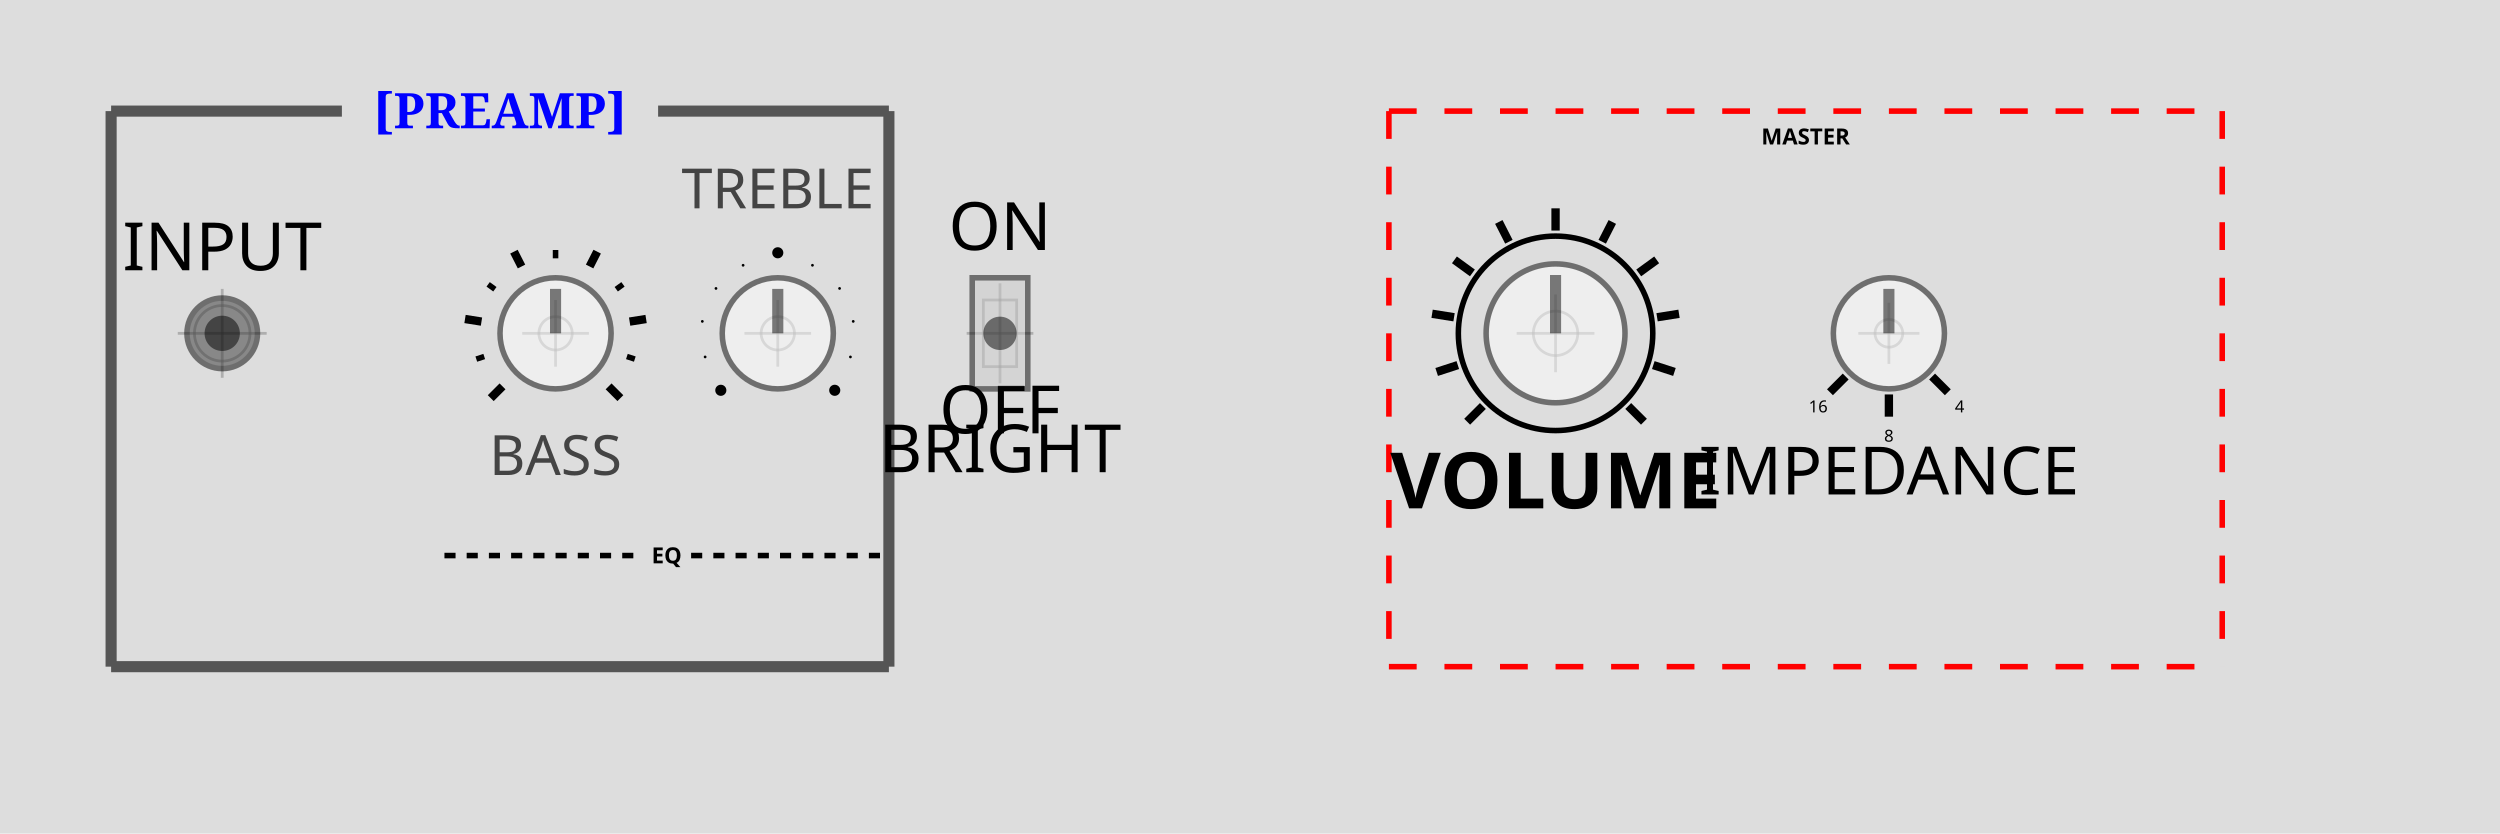
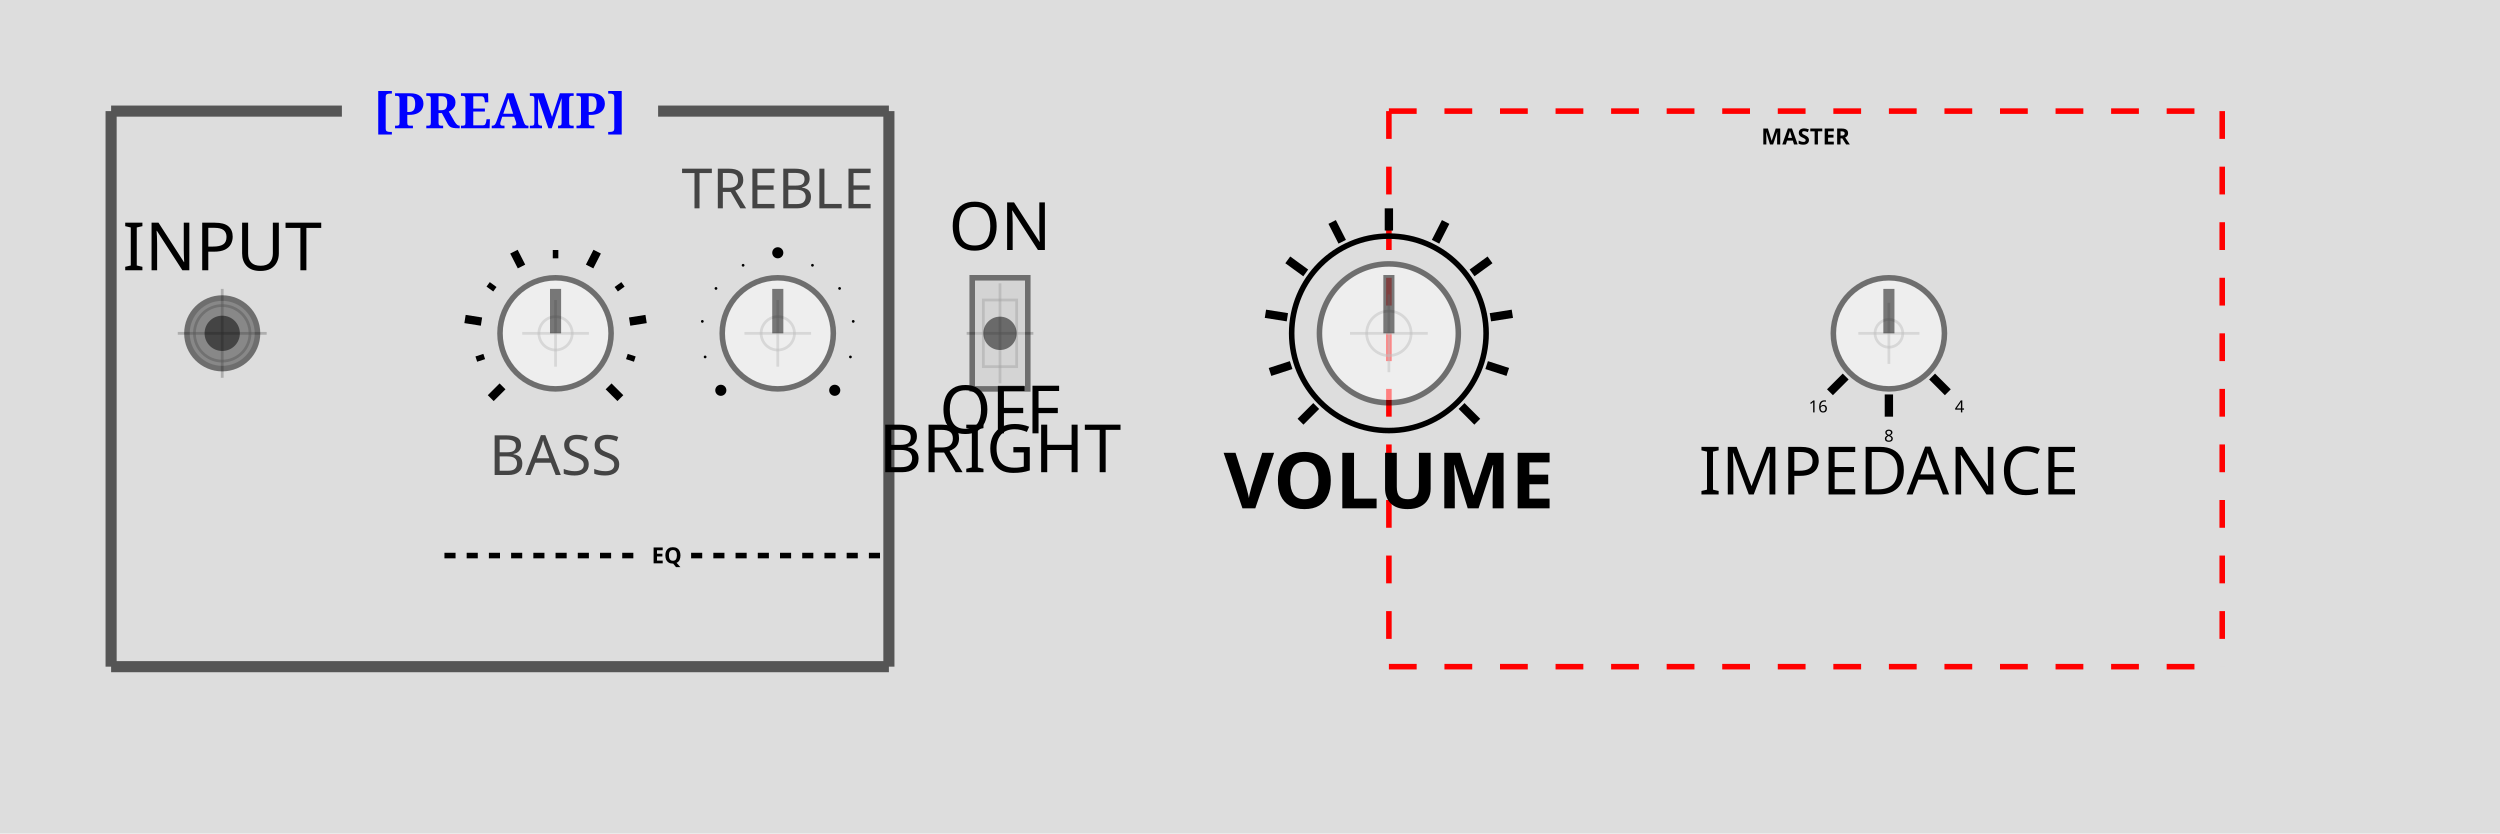
<svg xmlns="http://www.w3.org/2000/svg" baseProfile="full" height="150.0mm" version="1.1" viewBox="0 0 450.0 150.0" width="450.0mm">
  <defs />
  <rect fill="#dddddd" height="150.0" width="450.0" x="0" y="0" />
  <text fill="blue" font-family="serif" font-size="8.819" font-weight="bold" text-anchor="middle" x="90.0" y="23.087"> [PREAMP] </text>
  <line stroke="#555555" stroke-width="2.0" x1="20.0" x2="61.542" y1="20.0" y2="20.0" />
  <line stroke="#555555" stroke-width="2.0" x1="118.458" x2="160.0" y1="20.0" y2="20.0" />
  <line stroke="#555555" stroke-width="2.0" x1="20.0" x2="160.0" y1="120.0" y2="120.0" />
  <line stroke="#555555" stroke-width="2.0" x1="20.0" x2="20.0" y1="20.0" y2="120.0" />
  <line stroke="#555555" stroke-width="2.0" x1="160.0" x2="160.0" y1="20.0" y2="120.0" />
  <circle cx="40.0" cy="60.0" fill="none" r="5.0" stroke="gray" stroke-opacity="0.5" stroke-width="0.5" />
  <line stroke="gray" stroke-opacity="0.5" stroke-width="0.5" x1="32.0" x2="48.0" y1="60.0" y2="60.0" />
  <line stroke="gray" stroke-opacity="0.5" stroke-width="0.5" x1="40.0" x2="40.0" y1="52.0" y2="68.0" />
  <circle cx="40.0" cy="60.0" fill="#333333" opacity="0.5" r="6.35" stroke="black" stroke-width="1" />
  <circle cx="40.0" cy="60.0" fill="black" opacity="0.5" r="3.175" />
  <text fill="black" font-family="sans-serif" font-size="12" font-weight="normal" text-anchor="middle" x="40.0" y="48.65">INPUT</text>
  <text fill="black" font-family="sans-serif" font-size="4.0" font-weight="bold" text-anchor="middle" x="120.0" y="101.4">EQ</text>
  <line stroke="black" stroke-dasharray="2,2" stroke-width="1.0" x1="80.0" x2="115.6" y1="100.0" y2="100.0" />
  <line stroke="black" stroke-dasharray="2,2" stroke-width="1.0" x1="124.4" x2="160.0" y1="100.0" y2="100.0" />
  <circle cx="100.0" cy="60.0" fill="none" r="3.0" stroke="gray" stroke-opacity="0.5" stroke-width="0.5" />
  <line stroke="gray" stroke-opacity="0.5" stroke-width="0.5" x1="94.0" x2="106.0" y1="60.0" y2="60.0" />
  <line stroke="gray" stroke-opacity="0.5" stroke-width="0.5" x1="100.0" x2="100.0" y1="54.0" y2="66.0" />
  <line stroke="black" stroke-width="1.5" x1="90.454" x2="88.333" y1="69.546" y2="71.667" />
  <line stroke="black" stroke-width="1" x1="87.161" x2="85.734" y1="64.172" y2="64.635" />
  <line stroke="black" stroke-width="1.5" x1="86.666" x2="83.703" y1="57.888" y2="57.419" />
  <line stroke="black" stroke-width="1" x1="89.078" x2="87.865" y1="52.065" y2="51.183" />
  <line stroke="black" stroke-width="1.5" x1="93.871" x2="92.509" y1="47.971" y2="45.298" />
  <line stroke="black" stroke-width="1" x1="100.0" x2="100.0" y1="46.5" y2="45.0" />
  <line stroke="black" stroke-width="1.5" x1="106.129" x2="107.491" y1="47.971" y2="45.298" />
  <line stroke="black" stroke-width="1" x1="110.922" x2="112.135" y1="52.065" y2="51.183" />
  <line stroke="black" stroke-width="1.5" x1="113.334" x2="116.297" y1="57.888" y2="57.419" />
  <line stroke="black" stroke-width="1" x1="112.839" x2="114.266" y1="64.172" y2="64.635" />
  <line stroke="black" stroke-width="1.5" x1="109.546" x2="111.667" y1="69.546" y2="71.667" />
  <circle cx="100.0" cy="60.0" fill="white" opacity="0.5" r="10.0" stroke="black" stroke-width="1" />
  <line opacity="0.5" stroke="black" stroke-width="2" x1="100.0" x2="100.0" y1="60.0" y2="52.0" />
  <text fill="#444444" font-family="sans-serif" font-size="10.0" font-weight="normal" text-anchor="middle" x="100.0" y="85.5">BASS</text>
  <circle cx="140.0" cy="60.0" fill="none" r="3.0" stroke="gray" stroke-opacity="0.5" stroke-width="0.5" />
  <line stroke="gray" stroke-opacity="0.5" stroke-width="0.5" x1="134.0" x2="146.0" y1="60.0" y2="60.0" />
  <line stroke="gray" stroke-opacity="0.5" stroke-width="0.5" x1="140.0" x2="140.0" y1="54.0" y2="66.0" />
  <circle cx="129.747" cy="70.253" fill="black" r="1.0" />
  <circle cx="126.923" cy="64.249" fill="black" r="0.25" />
  <circle cx="126.419" cy="57.849" fill="black" r="0.25" />
  <circle cx="128.876" cy="51.918" fill="black" r="0.25" />
  <circle cx="133.758" cy="47.749" fill="black" r="0.25" />
  <circle cx="140.0" cy="45.5" fill="black" r="1.0" />
  <circle cx="146.242" cy="47.749" fill="black" r="0.25" />
  <circle cx="151.124" cy="51.918" fill="black" r="0.25" />
  <circle cx="153.581" cy="57.849" fill="black" r="0.25" />
  <circle cx="153.077" cy="64.249" fill="black" r="0.25" />
  <circle cx="150.253" cy="70.253" fill="black" r="1.0" />
  <circle cx="140.0" cy="60.0" fill="white" opacity="0.5" r="10.0" stroke="black" stroke-width="1" />
  <line opacity="0.5" stroke="black" stroke-width="2" x1="140.0" x2="140.0" y1="60.0" y2="52.0" />
  <text fill="#444444" font-family="sans-serif" font-size="10.0" font-weight="normal" text-anchor="middle" x="140.0" y="37.5">TREBLE</text>
  <rect fill="none" height="12.0" stroke="gray" stroke-opacity="0.5" stroke-width="0.5" width="6.0" x="177.0" y="54.0" />
  <line stroke="gray" stroke-opacity="0.5" stroke-width="0.5" x1="174.0" x2="186.0" y1="60.0" y2="60.0" />
  <line stroke="gray" stroke-opacity="0.5" stroke-width="0.5" x1="180.0" x2="180.0" y1="51.0" y2="69.0" />
  <text fill="black" font-family="sans-serif" font-size="12" font-weight="normal" text-anchor="middle" x="180.0" y="45.0">ON</text>
  <text fill="black" font-family="sans-serif" font-size="12" font-weight="normal" text-anchor="middle" x="180.0" y="78.0">OFF</text>
  <rect fill="#cccccc" height="20.0" opacity="0.5" stroke="black" width="10.0" x="175.0" y="50.0" />
  <circle cx="180.0" cy="60.0" fill="black" opacity="0.5" r="3.0" />
  <text fill="black" font-family="sans-serif" font-size="12" font-weight="normal" text-anchor="middle" x="180.0" y="85.0">BRIGHT</text>
  <text fill="black" font-family="sans-serif" font-size="4.0" font-weight="bold" text-anchor="middle" x="325.0" y="26.0">MASTER</text>
  <line stroke="red" stroke-dasharray="5,5" stroke-width="1.0" x1="250.0" x2="400.0" y1="20.0" y2="20.0" />
  <line stroke="red" stroke-dasharray="5,5" stroke-width="1.0" x1="250.0" x2="400.0" y1="120.0" y2="120.0" />
  <line stroke="red" stroke-dasharray="5,5" stroke-width="1.0" x1="250.0" x2="250.0" y1="20.0" y2="120.0" />
  <line stroke="red" stroke-dasharray="5,5" stroke-width="1.0" x1="400.0" x2="400.0" y1="20.0" y2="120.0" />
-   <circle cx="280.0" cy="60.0" fill="none" r="4.0" stroke="gray" stroke-opacity="0.5" stroke-width="0.5" />
-   <line stroke="gray" stroke-opacity="0.5" stroke-width="0.5" x1="273.0" x2="287.0" y1="60.0" y2="60.0" />
-   <line stroke="gray" stroke-opacity="0.5" stroke-width="0.5" x1="280.0" x2="280.0" y1="53.0" y2="67.0" />
-   <circle cx="280.0" cy="60.0" fill="none" r="17.5" stroke="black" stroke-width="1.0" />
-   <line stroke="black" stroke-width="1.5" x1="266.919" x2="264.09" y1="73.081" y2="75.91" />
-   <line stroke="black" stroke-width="1.5" x1="262.405" x2="258.601" y1="65.717" y2="66.953" />
-   <line stroke="black" stroke-width="1.5" x1="261.728" x2="257.777" y1="57.106" y2="56.48" />
-   <line stroke="black" stroke-width="1.5" x1="265.033" x2="261.797" y1="49.126" y2="46.775" />
-   <line stroke="black" stroke-width="1.5" x1="271.601" x2="269.785" y1="43.516" y2="39.952" />
-   <line stroke="black" stroke-width="1.5" x1="280.0" x2="280.0" y1="41.5" y2="37.5" />
-   <line stroke="black" stroke-width="1.5" x1="288.399" x2="290.215" y1="43.516" y2="39.952" />
-   <line stroke="black" stroke-width="1.5" x1="294.967" x2="298.203" y1="49.126" y2="46.775" />
-   <line stroke="black" stroke-width="1.5" x1="298.272" x2="302.223" y1="57.106" y2="56.48" />
-   <line stroke="black" stroke-width="1.5" x1="297.595" x2="301.399" y1="65.717" y2="66.953" />
-   <line stroke="black" stroke-width="1.5" x1="293.081" x2="295.91" y1="73.081" y2="75.91" />
-   <circle cx="280.0" cy="60.0" fill="white" opacity="0.5" r="12.5" stroke="black" stroke-width="1" />
-   <line opacity="0.5" stroke="black" stroke-width="2" x1="280.0" x2="280.0" y1="60.0" y2="49.5" />
-   <text fill="black" font-family="sans-serif" font-size="14.0" font-weight="bold" text-anchor="middle" x="280.0" y="91.5">VOLUME</text>
+   <circle cx="250.0" cy="60.0" fill="none" r="4.0" stroke="gray" stroke-opacity="0.5" stroke-width="0.5" />
+   <line stroke="gray" stroke-opacity="0.5" stroke-width="0.5" x1="243.0" x2="257.0" y1="60.0" y2="60.0" />
+   <line stroke="gray" stroke-opacity="0.5" stroke-width="0.5" x1="250.0" x2="250.0" y1="53.0" y2="67.0" />
+   <circle cx="250.0" cy="60.0" fill="none" r="17.5" stroke="black" stroke-width="1.0" />
+   <line stroke="black" stroke-width="1.5" x1="236.919" x2="234.09" y1="73.081" y2="75.91" />
+   <line stroke="black" stroke-width="1.5" x1="232.405" x2="228.601" y1="65.717" y2="66.953" />
+   <line stroke="black" stroke-width="1.5" x1="231.728" x2="227.777" y1="57.106" y2="56.48" />
+   <line stroke="black" stroke-width="1.5" x1="235.033" x2="231.797" y1="49.126" y2="46.775" />
+   <line stroke="black" stroke-width="1.5" x1="241.601" x2="239.785" y1="43.516" y2="39.952" />
+   <line stroke="black" stroke-width="1.5" x1="250.0" x2="250.0" y1="41.5" y2="37.5" />
+   <line stroke="black" stroke-width="1.5" x1="258.399" x2="260.215" y1="43.516" y2="39.952" />
+   <line stroke="black" stroke-width="1.5" x1="264.967" x2="268.203" y1="49.126" y2="46.775" />
+   <line stroke="black" stroke-width="1.5" x1="268.272" x2="272.223" y1="57.106" y2="56.48" />
+   <line stroke="black" stroke-width="1.5" x1="267.595" x2="271.399" y1="65.717" y2="66.953" />
+   <line stroke="black" stroke-width="1.5" x1="263.081" x2="265.91" y1="73.081" y2="75.91" />
+   <circle cx="250.0" cy="60.0" fill="white" opacity="0.5" r="12.5" stroke="black" stroke-width="1" />
+   <line opacity="0.5" stroke="black" stroke-width="2" x1="250.0" x2="250.0" y1="60.0" y2="49.5" />
+   <text fill="black" font-family="sans-serif" font-size="14.0" font-weight="bold" text-anchor="middle" x="250.0" y="91.5">VOLUME</text>
  <circle cx="340.0" cy="60.0" fill="none" r="2.5" stroke="gray" stroke-opacity="0.5" stroke-width="0.5" />
  <line stroke="gray" stroke-opacity="0.5" stroke-width="0.5" x1="334.5" x2="345.5" y1="60.0" y2="60.0" />
  <line stroke="gray" stroke-opacity="0.5" stroke-width="0.5" x1="340.0" x2="340.0" y1="54.5" y2="65.5" />
  <line stroke="black" stroke-width="1.5" x1="347.778" x2="350.607" y1="67.778" y2="70.607" />
  <text fill="black" font-family="sans-serif" font-size="3.0" font-weight="normal" text-anchor="middle" x="352.728" y="74.228">4</text>
  <line stroke="black" stroke-width="1.5" x1="340.0" x2="340.0" y1="71.0" y2="75.0" />
  <text fill="black" font-family="sans-serif" font-size="3.0" font-weight="normal" text-anchor="middle" x="340.0" y="79.5">8</text>
  <line stroke="black" stroke-width="1.5" x1="332.222" x2="329.393" y1="67.778" y2="70.607" />
  <text fill="black" font-family="sans-serif" font-size="3.0" font-weight="normal" text-anchor="middle" x="327.272" y="74.228">16</text>
  <circle cx="340.0" cy="60.0" fill="white" opacity="0.5" r="10.0" stroke="black" stroke-width="1" />
  <line opacity="0.5" stroke="black" stroke-width="2" x1="340.0" x2="340.0" y1="60.0" y2="52.0" />
  <text fill="black" font-family="sans-serif" font-size="12" font-weight="normal" text-anchor="middle" x="340.0" y="89.0">IMPEDANCE</text>
</svg>
